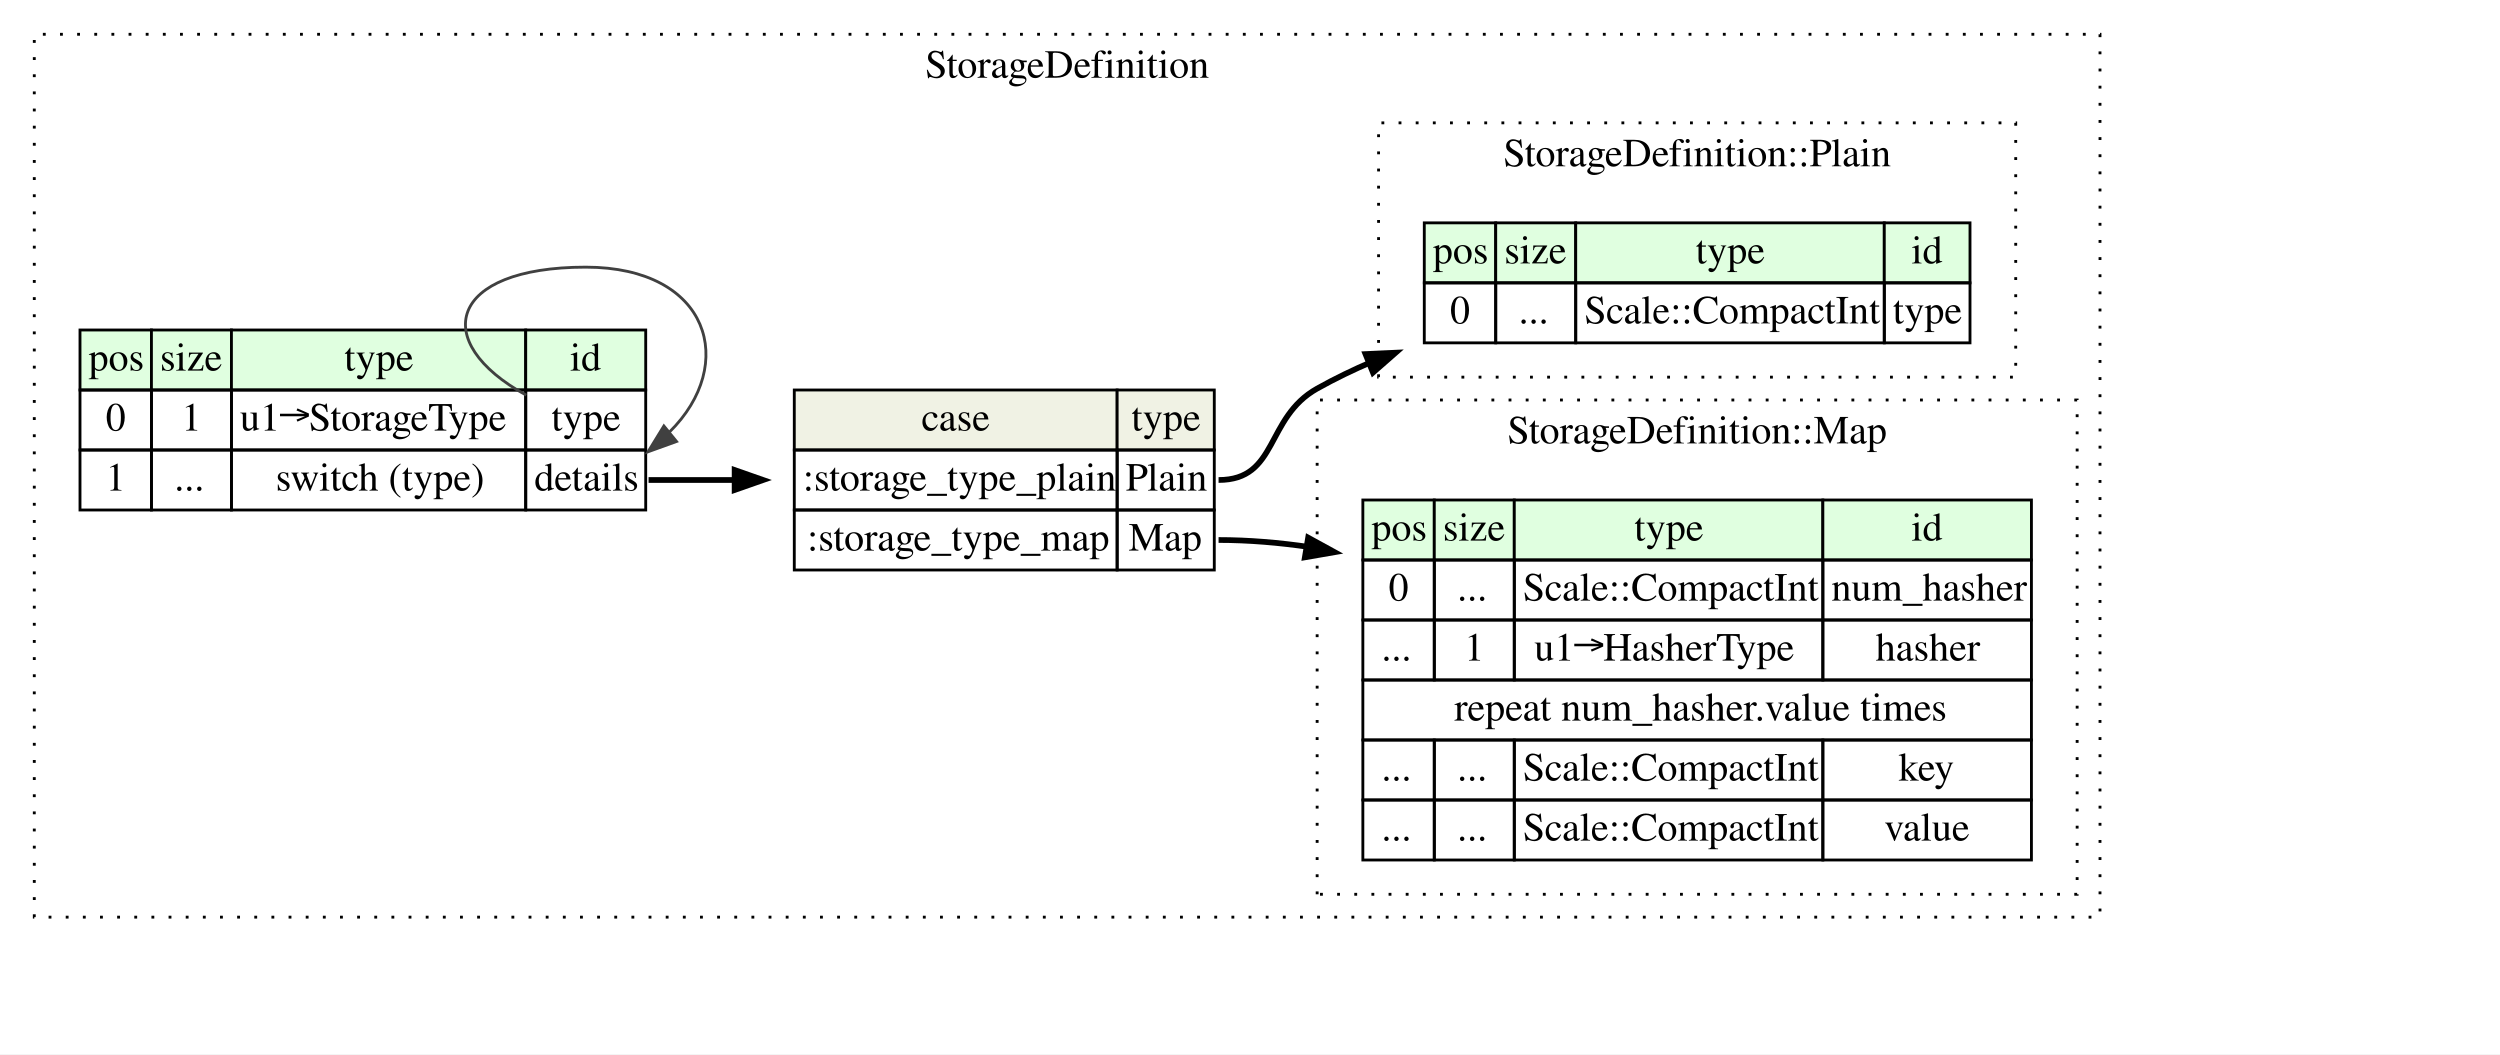
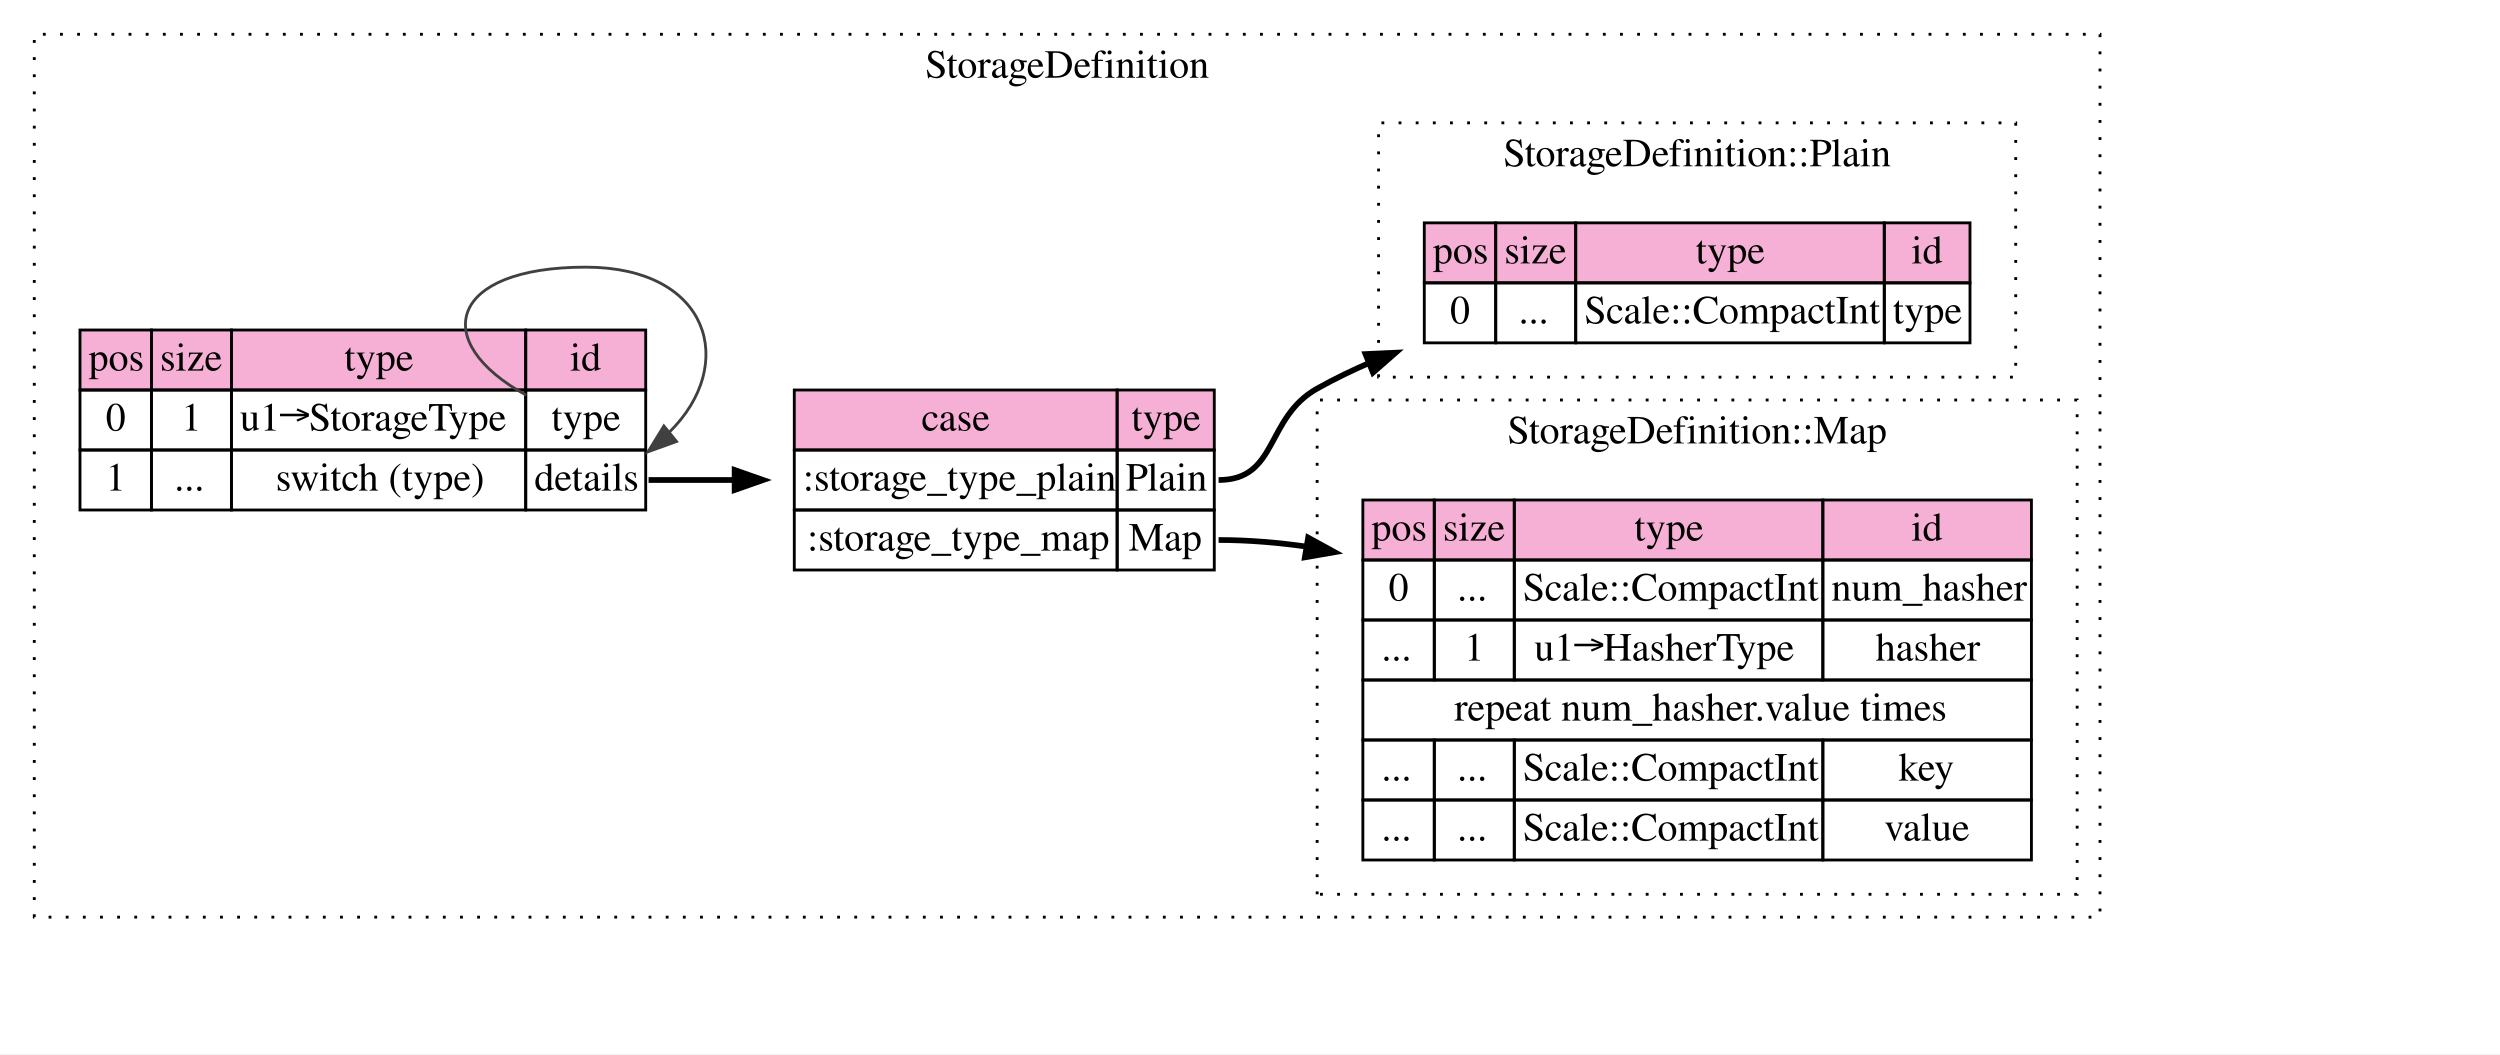
<svg xmlns="http://www.w3.org/2000/svg" width="875pt" height="369pt" viewBox="0.00 0.00 875.00 369.00">
  <g id="graph0" class="graph" transform="scale(1 1) rotate(0) translate(4 365)">
    <polygon fill="white" stroke="none" points="-4,4 -4,-365 871,-365 871,4 -4,4" />
    <g id="clust1" class="cluster">
-       <polygon fill="none" stroke="black" stroke-dasharray="1,5" points="8,-44 8,-353 731,-353 731,-44 8,-44" />
+       <polygon fill="white" stroke="black" stroke-dasharray="1,5" points="8,-44 8,-353 731,-353 731,-44 8,-44" />
      <text text-anchor="middle" x="369.5" y="-337.8" font-family="Times,serif" font-size="14.00">StorageDefinition</text>
    </g>
    <g id="clust2" class="cluster">
-       <polygon fill="none" stroke="black" stroke-dasharray="1,5" points="478.5,-233 478.5,-322 701.5,-322 701.5,-233 478.5,-233" />
+       <polygon fill="white" stroke="black" stroke-dasharray="1,5" points="478.5,-233 478.5,-322 701.5,-322 701.5,-233 478.5,-233" />
      <text text-anchor="middle" x="590" y="-306.8" font-family="Times,serif" font-size="14.00">StorageDefinition::Plain</text>
    </g>
    <g id="clust3" class="cluster">
-       <polygon fill="none" stroke="black" stroke-dasharray="1,5" points="457,-52 457,-225 723,-225 723,-52 457,-52" />
+       <polygon fill="white" stroke="black" stroke-dasharray="1,5" points="457,-52 457,-225 723,-225 723,-52 457,-52" />
      <text text-anchor="middle" x="590" y="-209.8" font-family="Times,serif" font-size="14.00">StorageDefinition::Map</text>
    </g>
    <g id="node1" class="node">
-       <polygon fill="#e0ffe0" stroke="none" points="24,-228.5 24,-249.5 49,-249.5 49,-228.5 24,-228.5" />
+       <polygon fill="#e6007a4f" stroke="none" points="24,-228.5 24,-249.5 49,-249.5 49,-228.5 24,-228.5" />
      <polygon fill="none" stroke="black" points="24,-228.5 24,-249.5 49,-249.5 49,-228.5 24,-228.5" />
      <text text-anchor="start" x="27" y="-235.3" font-family="Times,serif" font-size="14.00">pos</text>
-       <polygon fill="#e0ffe0" stroke="none" points="49,-228.5 49,-249.5 77,-249.5 77,-228.5 49,-228.5" />
+       <polygon fill="#e6007a4f" stroke="none" points="49,-228.5 49,-249.5 77,-249.5 77,-228.5 49,-228.5" />
      <polygon fill="none" stroke="black" points="49,-228.5 49,-249.5 77,-249.5 77,-228.5 49,-228.5" />
      <text text-anchor="start" x="52" y="-235.3" font-family="Times,serif" font-size="14.00">size</text>
-       <polygon fill="#e0ffe0" stroke="none" points="77,-228.5 77,-249.5 180,-249.5 180,-228.5 77,-228.5" />
+       <polygon fill="#e6007a4f" stroke="none" points="77,-228.5 77,-249.5 180,-249.5 180,-228.5 77,-228.5" />
      <polygon fill="none" stroke="black" points="77,-228.5 77,-249.5 180,-249.5 180,-228.5 77,-228.5" />
      <text text-anchor="start" x="116.5" y="-235.3" font-family="Times,serif" font-size="14.00">type</text>
-       <polygon fill="#e0ffe0" stroke="none" points="180,-228.5 180,-249.5 222,-249.5 222,-228.5 180,-228.5" />
+       <polygon fill="#e6007a4f" stroke="none" points="180,-228.5 180,-249.5 222,-249.5 222,-228.5 180,-228.5" />
      <polygon fill="none" stroke="black" points="180,-228.5 180,-249.5 222,-249.5 222,-228.5 180,-228.5" />
      <text text-anchor="start" x="195.5" y="-235.3" font-family="Times,serif" font-size="14.00">id</text>
      <polygon fill="none" stroke="black" points="24,-207.5 24,-228.5 49,-228.5 49,-207.5 24,-207.5" />
      <text text-anchor="start" x="33" y="-214.3" font-family="Times,serif" font-size="14.00">0</text>
      <polygon fill="none" stroke="black" points="49,-207.5 49,-228.5 77,-228.5 77,-207.5 49,-207.5" />
      <text text-anchor="start" x="59.5" y="-214.3" font-family="Times,serif" font-size="14.00">1</text>
      <polygon fill="none" stroke="black" points="77,-207.5 77,-228.5 180,-228.5 180,-207.5 77,-207.5" />
      <text text-anchor="start" x="80" y="-214.3" font-family="Times,serif" font-size="14.00">u1→StorageType</text>
      <polygon fill="none" stroke="black" points="180,-207.5 180,-228.5 222,-228.5 222,-207.5 180,-207.5" />
      <text text-anchor="start" x="189" y="-214.3" font-family="Times,serif" font-size="14.00">type</text>
      <polygon fill="none" stroke="black" points="24,-186.5 24,-207.5 49,-207.5 49,-186.5 24,-186.5" />
      <text text-anchor="start" x="33" y="-193.3" font-family="Times,serif" font-size="14.00">1</text>
      <polygon fill="none" stroke="black" points="49,-186.5 49,-207.5 77,-207.5 77,-186.5 49,-186.5" />
      <text text-anchor="start" x="57" y="-193.3" font-family="Times,serif" font-size="14.00">...</text>
      <polygon fill="none" stroke="black" points="77,-186.5 77,-207.5 180,-207.5 180,-186.5 77,-186.5" />
      <text text-anchor="start" x="92.5" y="-193.3" font-family="Times,serif" font-size="14.00">switch (type)</text>
      <polygon fill="none" stroke="black" points="180,-186.5 180,-207.5 222,-207.5 222,-186.5 180,-186.5" />
      <text text-anchor="start" x="183" y="-193.3" font-family="Times,serif" font-size="14.00">details</text>
    </g>
    <g id="edge4" class="edge">
      <path fill="none" stroke="#404040" d="M180.18,-226.69C146.05,-245.4 152.99,-271.5 201,-271.5 244.51,-271.5 254.29,-237.44 230.34,-213.82" />
      <polygon fill="#404040" stroke="#404040" points="232.78,-210.48 222.82,-206.88 228.36,-215.91 232.78,-210.48" />
    </g>
    <g id="node2" class="node">
-       <polygon fill="#f0f2e4" stroke="none" points="274,-207.5 274,-228.5 387,-228.5 387,-207.5 274,-207.5" />
+       <polygon fill="#e6007a4f" stroke="none" points="274,-207.5 274,-228.5 387,-228.5 387,-207.5 274,-207.5" />
      <polygon fill="none" stroke="black" points="274,-207.5 274,-228.5 387,-228.5 387,-207.5 274,-207.5" />
      <text text-anchor="start" x="318.5" y="-214.3" font-family="Times,serif" font-size="14.00">case</text>
-       <polygon fill="#f0f2e4" stroke="none" points="387,-207.5 387,-228.5 421,-228.5 421,-207.5 387,-207.5" />
+       <polygon fill="#e6007a4f" stroke="none" points="387,-207.5 387,-228.5 421,-228.5 421,-207.5 387,-207.5" />
      <polygon fill="none" stroke="black" points="387,-207.5 387,-228.5 421,-228.5 421,-207.5 387,-207.5" />
      <text text-anchor="start" x="392" y="-214.3" font-family="Times,serif" font-size="14.00">type</text>
      <polygon fill="none" stroke="black" points="274,-186.5 274,-207.5 387,-207.5 387,-186.5 274,-186.5" />
      <text text-anchor="start" x="277" y="-193.3" font-family="Times,serif" font-size="14.00">:storage_type_plain</text>
      <polygon fill="none" stroke="black" points="387,-186.5 387,-207.5 421,-207.5 421,-186.5 387,-186.5" />
      <text text-anchor="start" x="390" y="-193.3" font-family="Times,serif" font-size="14.00">Plain</text>
      <polygon fill="none" stroke="black" points="274,-165.5 274,-186.5 387,-186.5 387,-165.5 274,-165.5" />
      <text text-anchor="start" x="278.5" y="-172.3" font-family="Times,serif" font-size="14.00">:storage_type_map</text>
      <polygon fill="none" stroke="black" points="387,-165.5 387,-186.5 421,-186.5 421,-165.5 387,-165.5" />
      <text text-anchor="start" x="391" y="-172.3" font-family="Times,serif" font-size="14.00">Map</text>
    </g>
    <g id="edge1" class="edge">
      <path fill="none" stroke="black" stroke-width="2" d="M223,-197C233.45,-197 244.4,-197 255.28,-197" />
      <polygon fill="black" stroke="black" stroke-width="2" points="253.12,-200.5 263.12,-197 253.12,-193.5 253.12,-200.5" />
    </g>
    <g id="node3" class="node">
-       <polygon fill="#e0ffe0" stroke="none" points="494.5,-266 494.5,-287 519.5,-287 519.5,-266 494.5,-266" />
+       <polygon fill="#e6007a4f" stroke="none" points="494.5,-266 494.5,-287 519.5,-287 519.5,-266 494.5,-266" />
      <polygon fill="none" stroke="black" points="494.5,-266 494.5,-287 519.5,-287 519.5,-266 494.5,-266" />
      <text text-anchor="start" x="497.5" y="-272.8" font-family="Times,serif" font-size="14.00">pos</text>
-       <polygon fill="#e0ffe0" stroke="none" points="519.5,-266 519.5,-287 547.5,-287 547.5,-266 519.5,-266" />
+       <polygon fill="#e6007a4f" stroke="none" points="519.5,-266 519.5,-287 547.5,-287 547.5,-266 519.5,-266" />
      <polygon fill="none" stroke="black" points="519.5,-266 519.5,-287 547.5,-287 547.5,-266 519.5,-266" />
      <text text-anchor="start" x="522.5" y="-272.8" font-family="Times,serif" font-size="14.00">size</text>
-       <polygon fill="#e0ffe0" stroke="none" points="547.5,-266 547.5,-287 655.5,-287 655.5,-266 547.5,-266" />
+       <polygon fill="#e6007a4f" stroke="none" points="547.5,-266 547.5,-287 655.5,-287 655.5,-266 547.5,-266" />
      <polygon fill="none" stroke="black" points="547.5,-266 547.5,-287 655.5,-287 655.5,-266 547.5,-266" />
      <text text-anchor="start" x="589.5" y="-272.8" font-family="Times,serif" font-size="14.00">type</text>
-       <polygon fill="#e0ffe0" stroke="none" points="655.5,-266 655.5,-287 685.5,-287 685.5,-266 655.5,-266" />
+       <polygon fill="#e6007a4f" stroke="none" points="655.5,-266 655.5,-287 685.5,-287 685.5,-266 655.5,-266" />
      <polygon fill="none" stroke="black" points="655.5,-266 655.5,-287 685.5,-287 685.5,-266 655.5,-266" />
      <text text-anchor="start" x="665" y="-272.8" font-family="Times,serif" font-size="14.00">id</text>
      <polygon fill="none" stroke="black" points="494.5,-245 494.5,-266 519.5,-266 519.5,-245 494.5,-245" />
      <text text-anchor="start" x="503.5" y="-251.8" font-family="Times,serif" font-size="14.00">0</text>
      <polygon fill="none" stroke="black" points="519.5,-245 519.5,-266 547.5,-266 547.5,-245 519.5,-245" />
      <text text-anchor="start" x="527.5" y="-251.8" font-family="Times,serif" font-size="14.00">...</text>
      <polygon fill="none" stroke="black" points="547.5,-245 547.5,-266 655.5,-266 655.5,-245 547.5,-245" />
      <text text-anchor="start" x="550.5" y="-251.8" font-family="Times,serif" font-size="14.00">Scale::CompactInt</text>
      <polygon fill="none" stroke="black" points="655.5,-245 655.5,-266 685.5,-266 685.5,-245 655.5,-245" />
      <text text-anchor="start" x="658.5" y="-251.8" font-family="Times,serif" font-size="14.00">type</text>
    </g>
    <g id="edge2" class="edge">
      <path fill="none" stroke="black" stroke-width="2" d="M422.5,-197C443.41,-197 438.75,-218.78 457,-229 463.21,-232.48 469.77,-235.65 476.51,-238.53" />
      <polygon fill="black" stroke="black" stroke-width="2" points="473.92,-241.07 484.5,-241.56 476.54,-234.58 473.92,-241.07" />
    </g>
    <g id="node4" class="node">
-       <polygon fill="#e0ffe0" stroke="none" points="473,-169 473,-190 498,-190 498,-169 473,-169" />
+       <polygon fill="#e6007a4f" stroke="none" points="473,-169 473,-190 498,-190 498,-169 473,-169" />
      <polygon fill="none" stroke="black" points="473,-169 473,-190 498,-190 498,-169 473,-169" />
      <text text-anchor="start" x="476" y="-175.8" font-family="Times,serif" font-size="14.00">pos</text>
-       <polygon fill="#e0ffe0" stroke="none" points="498,-169 498,-190 526,-190 526,-169 498,-169" />
+       <polygon fill="#e6007a4f" stroke="none" points="498,-169 498,-190 526,-190 526,-169 498,-169" />
      <polygon fill="none" stroke="black" points="498,-169 498,-190 526,-190 526,-169 498,-169" />
      <text text-anchor="start" x="501" y="-175.8" font-family="Times,serif" font-size="14.00">size</text>
-       <polygon fill="#e0ffe0" stroke="none" points="526,-169 526,-190 634,-190 634,-169 526,-169" />
+       <polygon fill="#e6007a4f" stroke="none" points="526,-169 526,-190 634,-190 634,-169 526,-169" />
      <polygon fill="none" stroke="black" points="526,-169 526,-190 634,-190 634,-169 526,-169" />
      <text text-anchor="start" x="568" y="-175.8" font-family="Times,serif" font-size="14.00">type</text>
-       <polygon fill="#e0ffe0" stroke="none" points="634,-169 634,-190 707,-190 707,-169 634,-169" />
+       <polygon fill="#e6007a4f" stroke="none" points="634,-169 634,-190 707,-190 707,-169 634,-169" />
      <polygon fill="none" stroke="black" points="634,-169 634,-190 707,-190 707,-169 634,-169" />
      <text text-anchor="start" x="665" y="-175.8" font-family="Times,serif" font-size="14.00">id</text>
      <polygon fill="none" stroke="black" points="473,-148 473,-169 498,-169 498,-148 473,-148" />
      <text text-anchor="start" x="482" y="-154.8" font-family="Times,serif" font-size="14.00">0</text>
      <polygon fill="none" stroke="black" points="498,-148 498,-169 526,-169 526,-148 498,-148" />
      <text text-anchor="start" x="506" y="-154.8" font-family="Times,serif" font-size="14.00">...</text>
      <polygon fill="none" stroke="black" points="526,-148 526,-169 634,-169 634,-148 526,-148" />
      <text text-anchor="start" x="529" y="-154.8" font-family="Times,serif" font-size="14.00">Scale::CompactInt</text>
      <polygon fill="none" stroke="black" points="634,-148 634,-169 707,-169 707,-148 634,-148" />
      <text text-anchor="start" x="637" y="-154.8" font-family="Times,serif" font-size="14.00">num_hasher</text>
      <polygon fill="none" stroke="black" points="473,-127 473,-148 498,-148 498,-127 473,-127" />
      <text text-anchor="start" x="479.5" y="-133.8" font-family="Times,serif" font-size="14.00">...</text>
      <polygon fill="none" stroke="black" points="498,-127 498,-148 526,-148 526,-127 498,-127" />
      <text text-anchor="start" x="508.5" y="-133.8" font-family="Times,serif" font-size="14.00">1</text>
      <polygon fill="none" stroke="black" points="526,-127 526,-148 634,-148 634,-127 526,-127" />
      <text text-anchor="start" x="533" y="-133.8" font-family="Times,serif" font-size="14.00">u1→HasherType</text>
      <polygon fill="none" stroke="black" points="634,-127 634,-148 707,-148 707,-127 634,-127" />
      <text text-anchor="start" x="652.5" y="-133.8" font-family="Times,serif" font-size="14.00">hasher</text>
      <polygon fill="none" stroke="black" points="473,-106 473,-127 707,-127 707,-106 473,-106" />
      <text text-anchor="start" x="505" y="-112.8" font-family="Times,serif" font-size="14.00">repeat num_hasher.value times</text>
      <polygon fill="none" stroke="black" points="473,-85 473,-106 498,-106 498,-85 473,-85" />
      <text text-anchor="start" x="479.5" y="-91.8" font-family="Times,serif" font-size="14.00">...</text>
      <polygon fill="none" stroke="black" points="498,-85 498,-106 526,-106 526,-85 498,-85" />
      <text text-anchor="start" x="506" y="-91.8" font-family="Times,serif" font-size="14.00">...</text>
      <polygon fill="none" stroke="black" points="526,-85 526,-106 634,-106 634,-85 526,-85" />
      <text text-anchor="start" x="529" y="-91.8" font-family="Times,serif" font-size="14.00">Scale::CompactInt</text>
      <polygon fill="none" stroke="black" points="634,-85 634,-106 707,-106 707,-85 634,-85" />
      <text text-anchor="start" x="660.5" y="-91.8" font-family="Times,serif" font-size="14.00">key</text>
      <polygon fill="none" stroke="black" points="473,-64 473,-85 498,-85 498,-64 473,-64" />
      <text text-anchor="start" x="479.5" y="-70.8" font-family="Times,serif" font-size="14.00">...</text>
      <polygon fill="none" stroke="black" points="498,-64 498,-85 526,-85 526,-64 498,-64" />
      <text text-anchor="start" x="506" y="-70.8" font-family="Times,serif" font-size="14.00">...</text>
      <polygon fill="none" stroke="black" points="526,-64 526,-85 634,-85 634,-64 526,-64" />
      <text text-anchor="start" x="529" y="-70.8" font-family="Times,serif" font-size="14.00">Scale::CompactInt</text>
      <polygon fill="none" stroke="black" points="634,-64 634,-85 707,-85 707,-64 634,-64" />
      <text text-anchor="start" x="655.5" y="-70.8" font-family="Times,serif" font-size="14.00">value</text>
    </g>
    <g id="edge3" class="edge">
      <path fill="none" stroke="black" stroke-width="2" d="M422.5,-176C433.01,-176 443.74,-175.09 454.45,-173.52" />
      <polygon fill="black" stroke="black" stroke-width="2" points="453.85,-176.83 463.14,-171.74 452.7,-169.93 453.85,-176.83" />
    </g>
  </g>
</svg>
